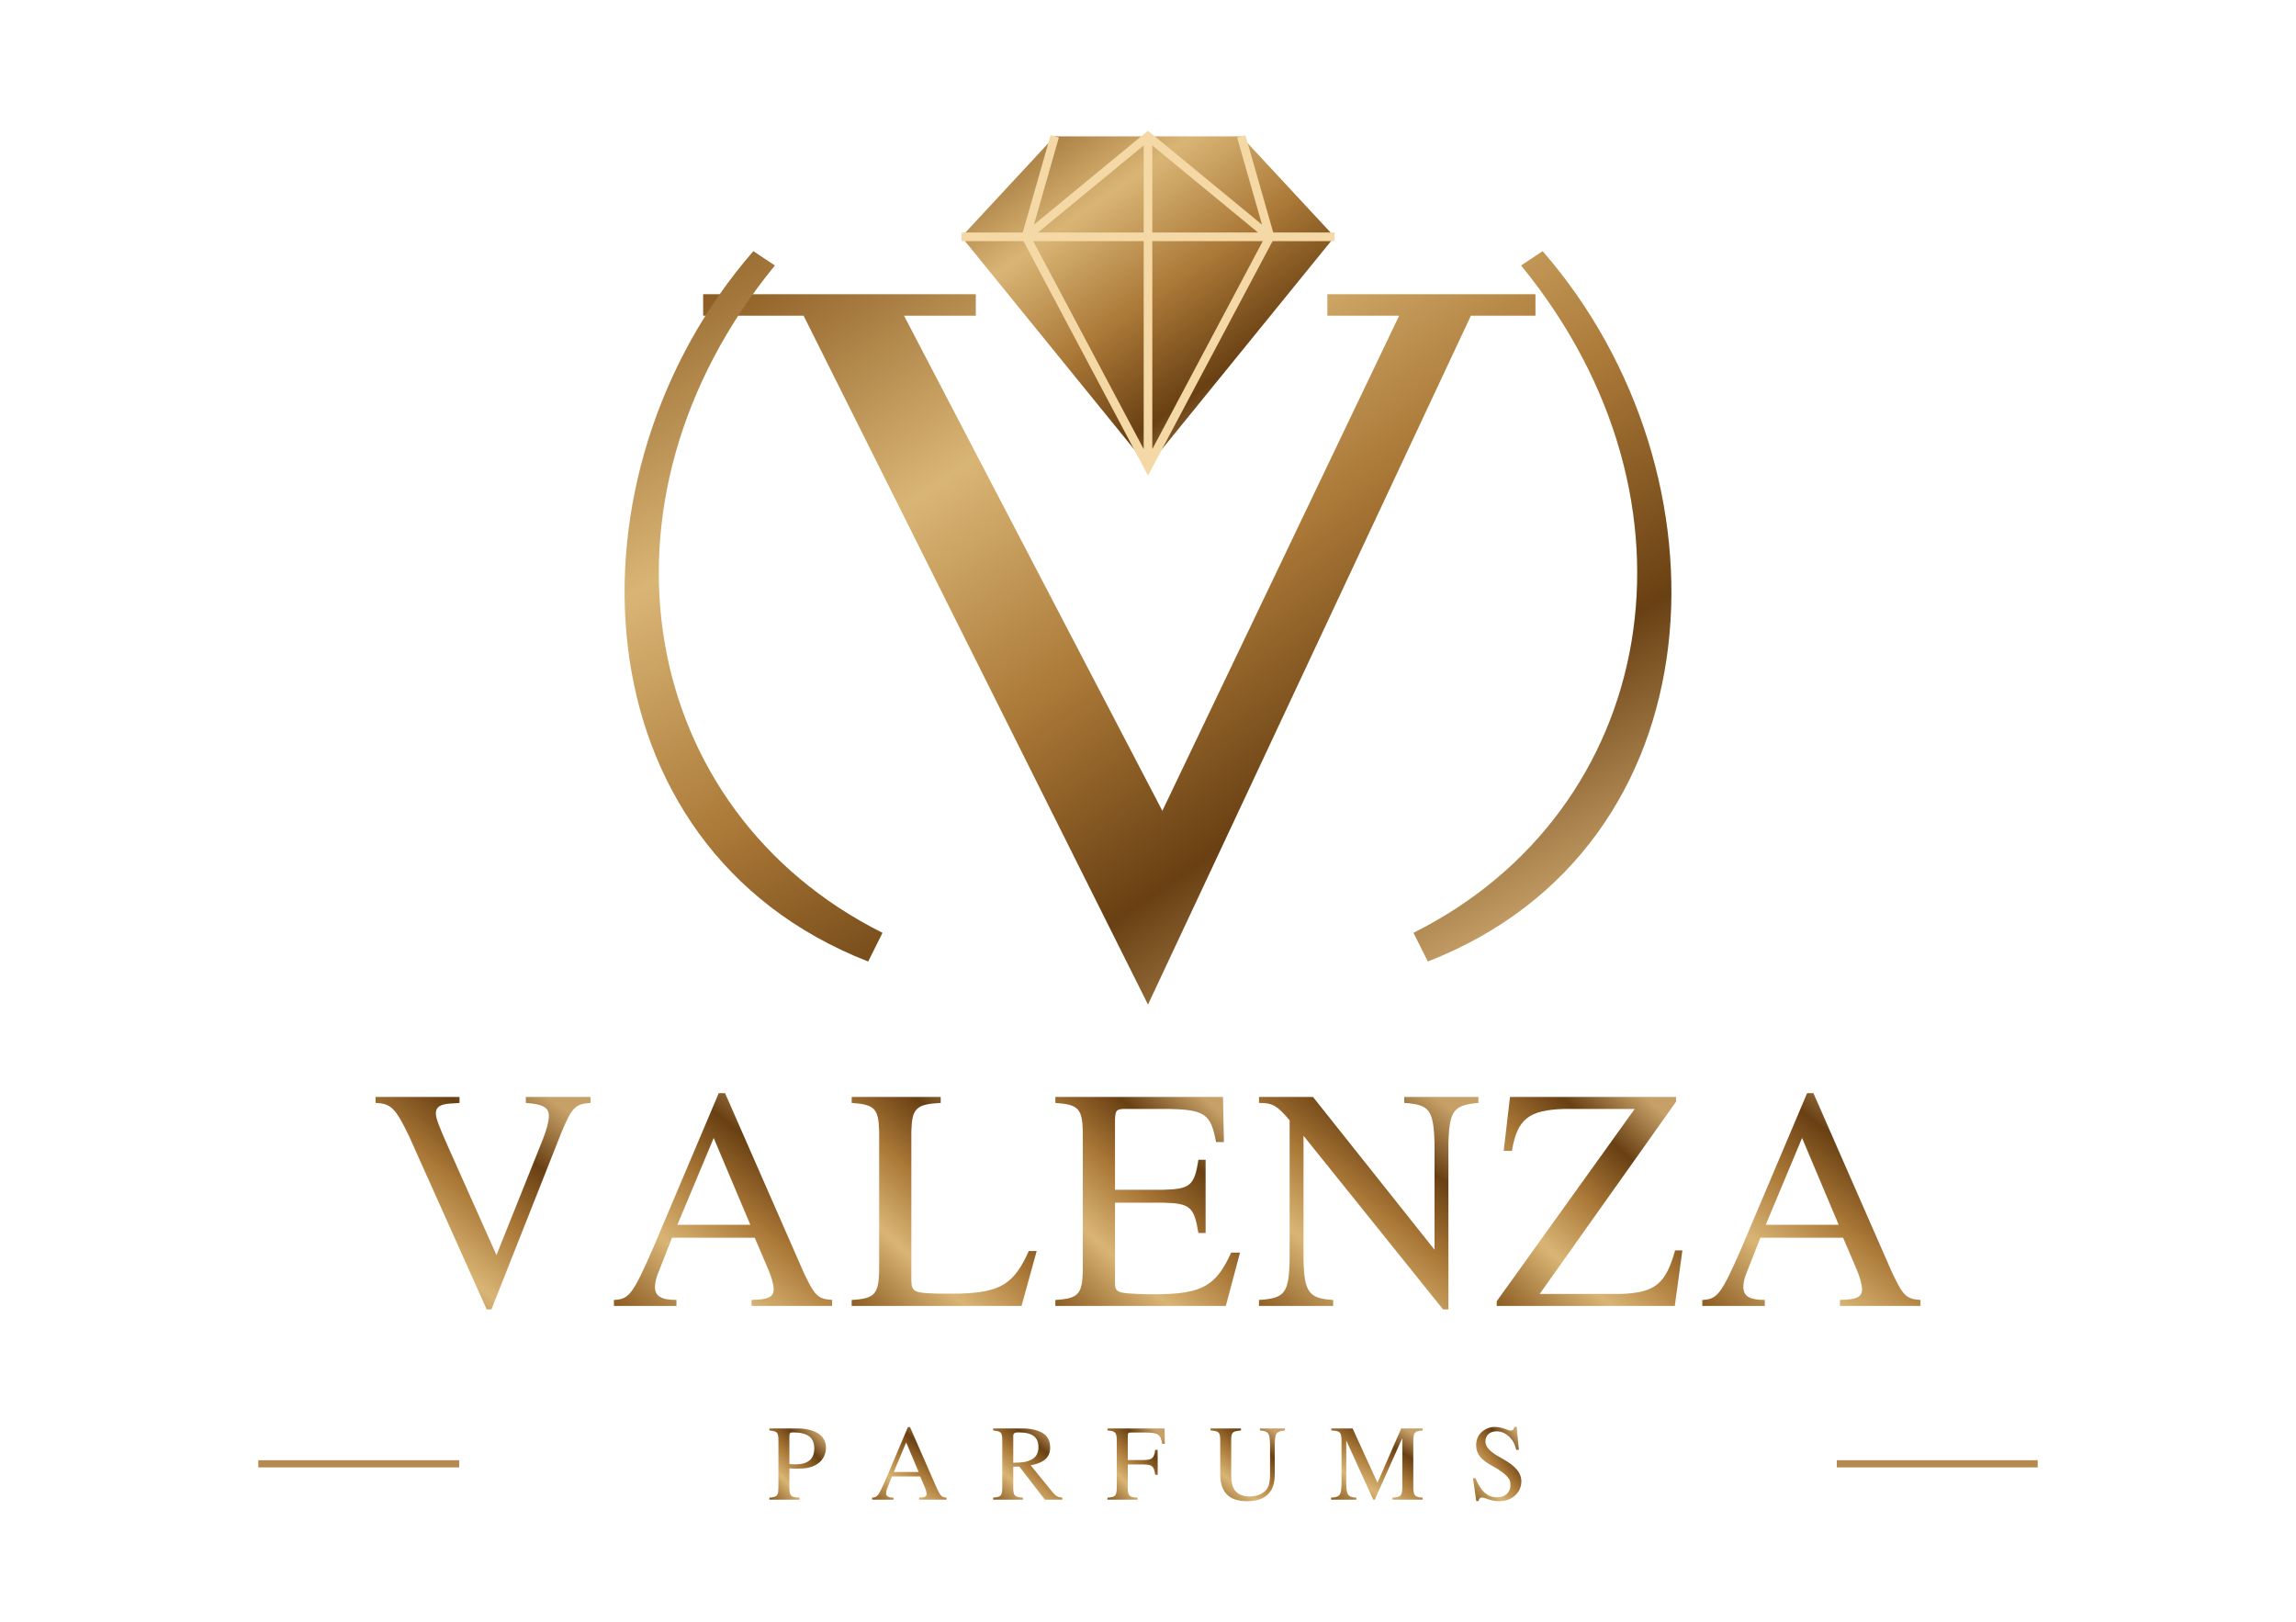
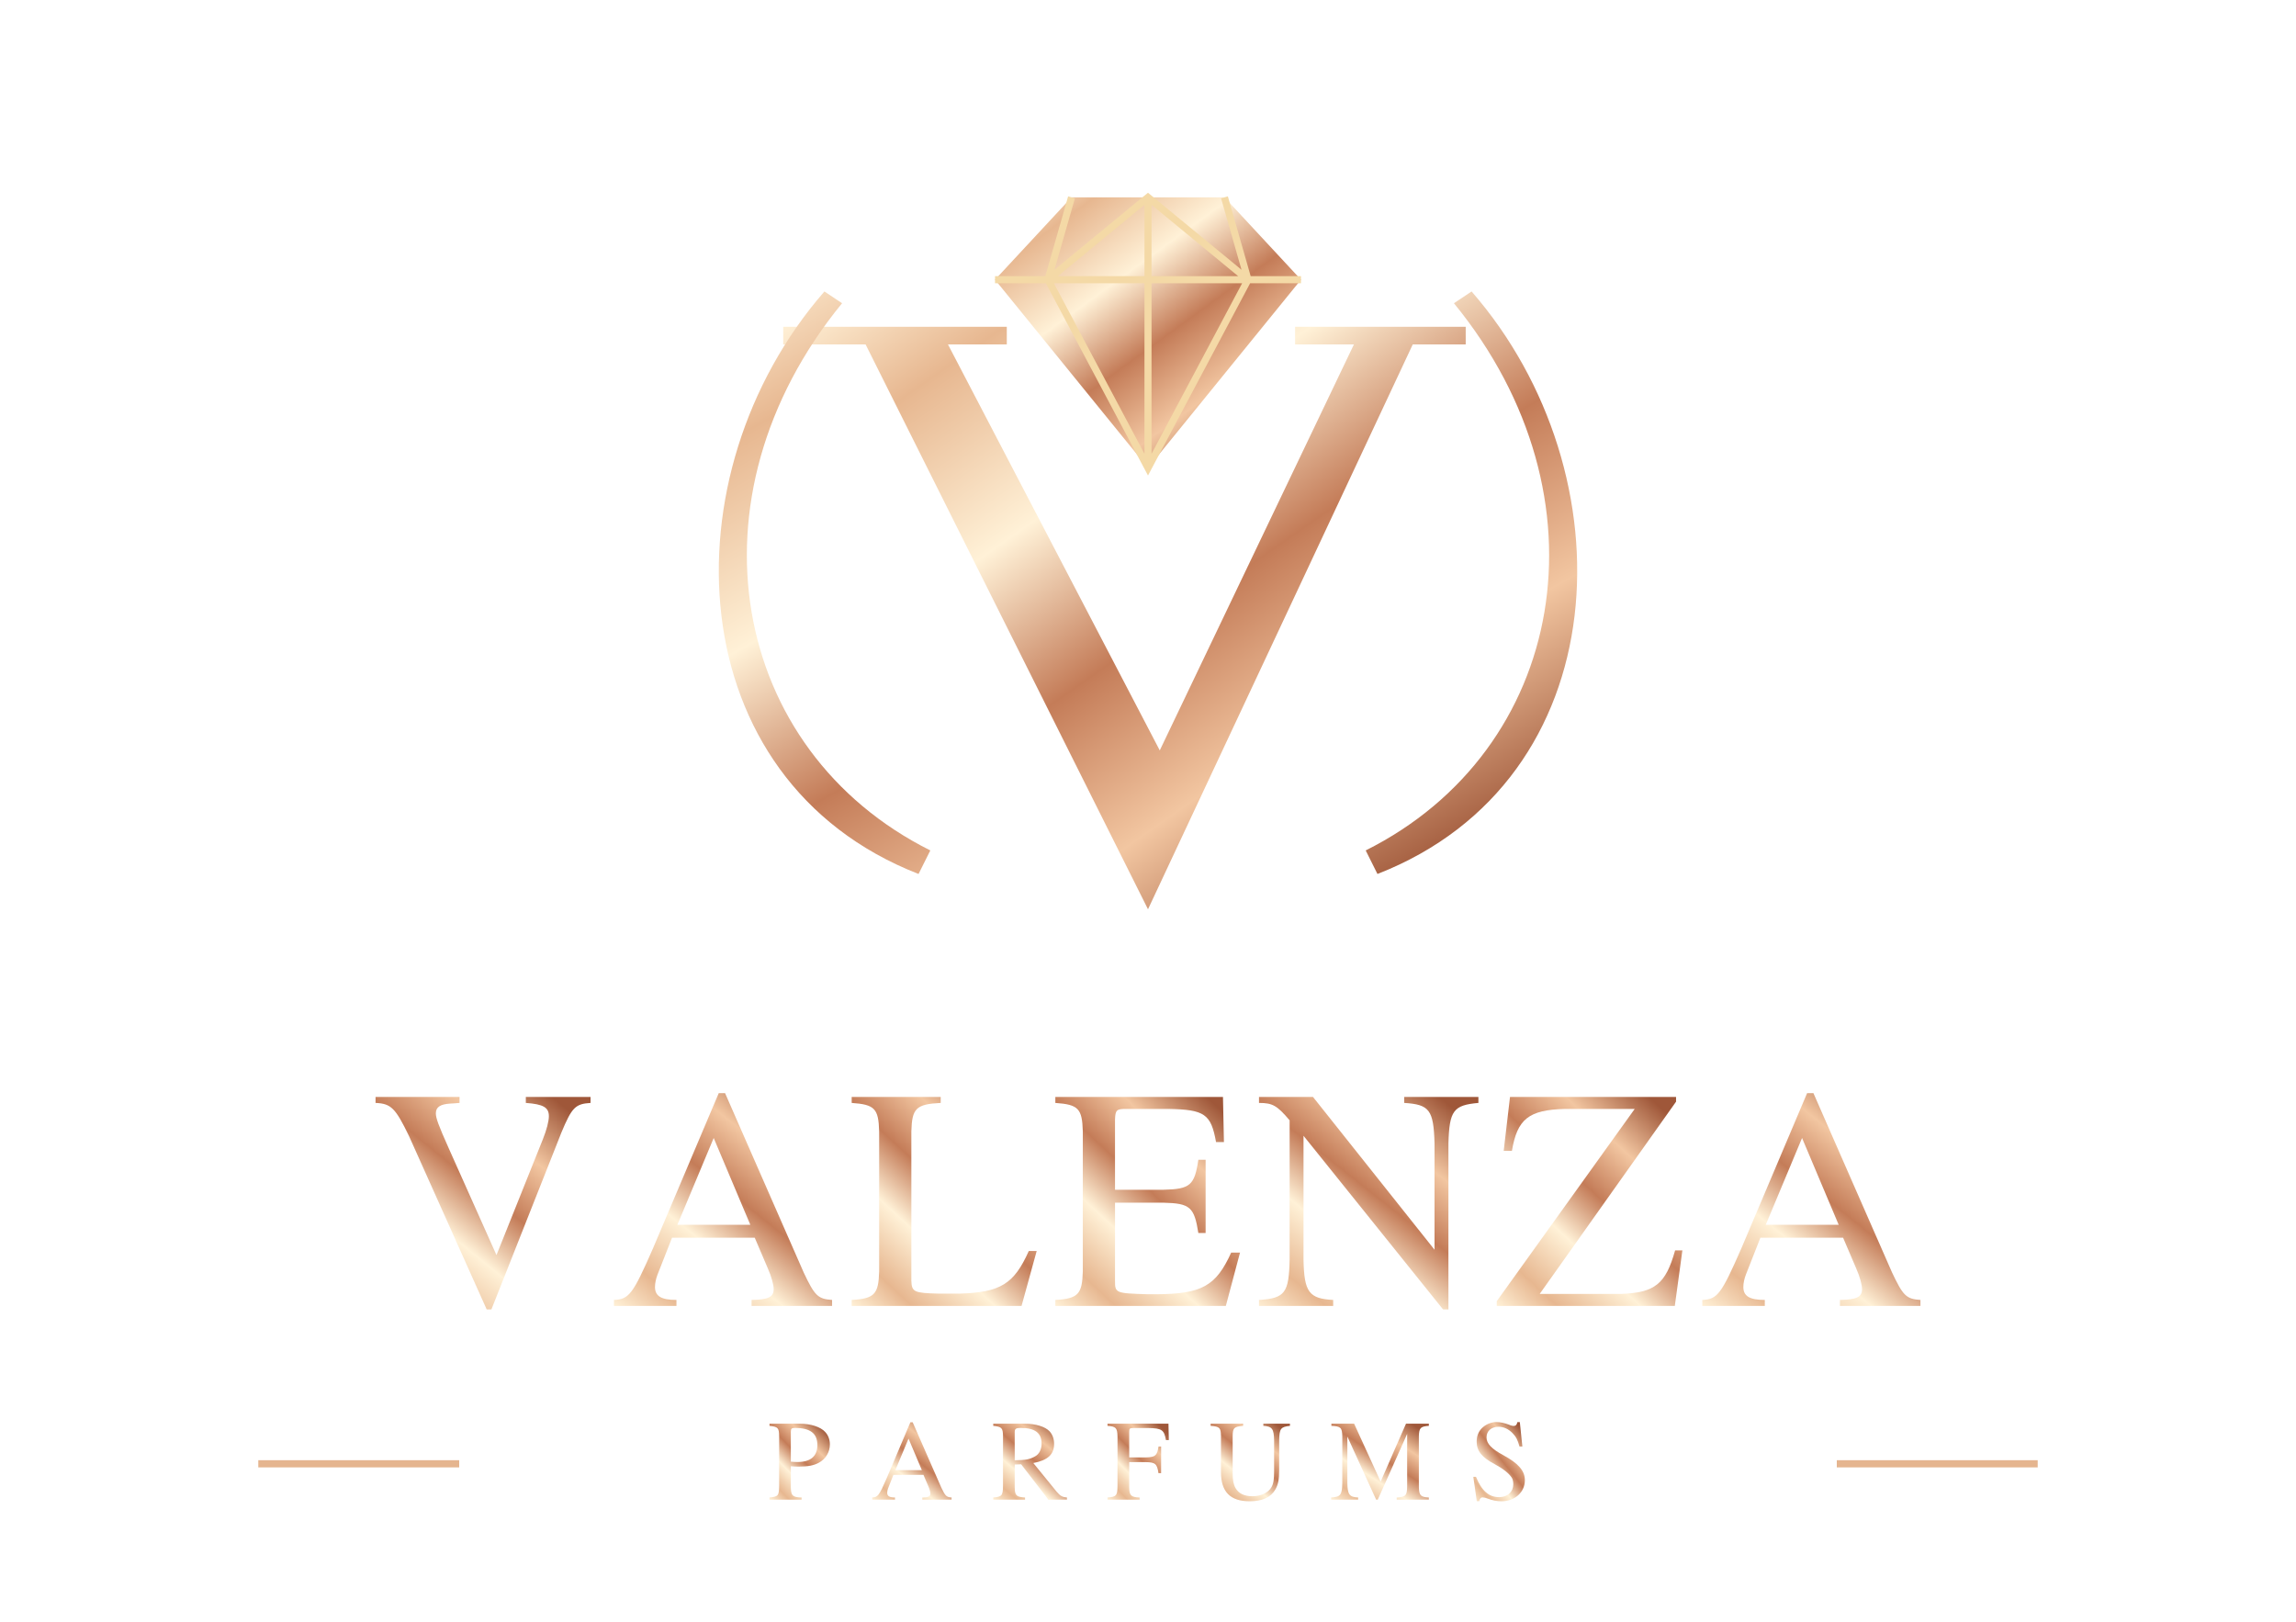
<svg xmlns="http://www.w3.org/2000/svg" preserveAspectRatio="xMidYMid meet" viewBox="-10 6 320 226" role="img">
  <defs>
-     <linearGradient id="gold" x1="0" y1="0" x2=".8" y2="1">
-       <stop stop-color="#8c5c23" />
-       <stop offset=".3" stop-color="#d9b575" />
-       <stop offset=".55" stop-color="#aa7837" />
-       <stop offset=".78" stop-color="#694013" />
-       <stop offset="1" stop-color="#c6a067" />
+     <linearGradient id="gold" x1="0" y1="0" x2=".82" y2="1">
+       <stop stop-color="#fff0d6" />
+       <stop offset=".16" stop-color="#e7b790" />
+       <stop offset=".38" stop-color="#fff1d7" />
+       <stop offset=".58" stop-color="#c47c58" />
+       <stop offset=".78" stop-color="#f2c6a1" />
+       <stop offset="1" stop-color="#9f5739" />
    </linearGradient>
  </defs>
-   <g fill="url(#gold)">
-     <path d="M88 47h38v3h-10l36 69 33-69h-10v-3h29v3h-9l-45 96-48-96H88z" />
-     <path d="M98 43C71 76 79 119 113 136l-2 4C70 124 68 72 95 41zM202 43c27 33 19 76-15 93l2 4c41-16 43-68 16-99z" />
-     <path d="M137 25h26l13 14-26 32-26-32z" />
-   </g>
-   <g fill="none" stroke="#f4d9a6" stroke-width="1.2">
-     <path d="M124 39h52M137 25l-4 14 17 32 17-32-4-14M133 39l17-14 17 14M150 25v46" />
+   <g id="emblem" transform="translate(27 13) scale(.82)">
+     <g fill="url(#gold)">
+       <path d="M88 47h38v3h-10l36 69 33-69h-10v-3h29v3h-9l-45 96-48-96H88z" />
+       <path d="M98 43C71 76 79 119 113 136l-2 4C70 124 68 72 95 41zM202 43c27 33 19 76-15 93l2 4c41-16 43-68 16-99z" />
+       <path d="M137 25h26l13 14-26 32-26-32z" />
+     </g>
+     <g fill="none" stroke="#f4d9a6" stroke-width="1.2">
+       <path d="M124 39h52M137 25l-4 14 17 32 17-32-4-14M133 39l17-14 17 14M150 25v46" />
+     </g>
  </g>
  <g fill="url(#gold)">
    <path transform="translate(41.638 188) scale(0.044 -0.044)" d="M697 662H492V643C547 639 565 629 565 601C565 585 558 558 546 528L399 161L248 499C215 573 207 595 207 610C207 630 221 639 253 641C258 641 269 642 282 643V662H16V643C65 641 79 627 122 538L368 -11H383L605 550C638 629 649 640 697 643Z" />
    <path transform="translate(74.906 188) scale(0.044 -0.044)" d="M706 19C661 22 651 32 616 106L367 674H347L139 183C75 37 63 21 15 19V0H213V19C165 19 145 31 145 60C145 72 148 86 153 99L199 216H461L502 120C514 93 521 67 521 53C521 28 504 20 451 19V0H706ZM216 257 331 532 447 257Z" />
    <path transform="translate(108.174 188) scale(0.044 -0.044)" d="M294 662H12V643C85 638 97 625 99 553V109C97 37 84 23 12 19V0H550L598 174H573C526 69 483 43 354 39H287C210 41 202 44 201 80V553C203 626 216 639 294 643Z" />
    <path transform="translate(136.558 188) scale(0.044 -0.044)" d="M597 169H569C521 63 476 38 333 37H306C202 40 201 41 201 80V327H355C439 325 452 313 465 231H488V463H465C453 382 439 370 355 368H201V590C202 620 206 624 234 624H369C485 622 505 608 521 519H546L543 662H12V643C85 638 97 625 99 553V109C97 37 84 23 12 19V0H552Z" />
    <path transform="translate(164.942 188) scale(0.044 -0.044)" d="M707 662H472V643C552 638 565 621 568 515V178L183 662H12V643C55 643 69 635 109 588V147C107 41 94 24 12 19V0H247V19C170 23 155 44 153 147V539L595 -11H612V515C615 619 628 636 707 643Z" />
    <path transform="translate(198.210 188) scale(0.044 -0.044)" d="M574 176C544 69 510 42 402 38H145L577 647V662H51L31 491H57C74 592 110 621 225 624H446L9 15V0H573L597 176Z" />
    <path transform="translate(226.594 188) scale(0.044 -0.044)" d="M706 19C661 22 651 32 616 106L367 674H347L139 183C75 37 63 21 15 19V0H213V19C165 19 145 31 145 60C145 72 148 86 153 99L199 216H461L502 120C514 93 521 67 521 53C521 28 504 20 451 19V0H706ZM216 257 331 532 447 257Z" />
-     <path transform="translate(96.990 215) scale(0.015 -0.015)" d="M16 643C90 635 99 626 100 553V120C99 35 92 26 16 19V0H296V19C217 21 203 35 202 109V291C228 289 245 288 271 288C350 288 403 298 446 322C506 354 542 415 542 481C542 523 528 561 501 590C461 634 374 662 280 662H16ZM202 591C202 618 209 625 236 625C371 625 433 578 433 475C433 378 374 328 259 328C239 328 225 329 202 331Z" />
-     <path transform="translate(111.330 215) scale(0.015 -0.015)" d="M706 19C661 22 651 32 616 106L367 674H347L139 183C75 37 63 21 15 19V0H213V19C165 19 145 31 145 60C145 72 148 86 153 99L199 216H461L502 120C514 93 521 67 521 53C521 28 504 20 451 19V0H706ZM216 257 331 532 447 257Z" />
-     <path transform="translate(128.160 215) scale(0.015 -0.015)" d="M659 19C621 22 601 32 572 66L366 319C493 344 547 394 547 486C547 529 534 566 508 595C470 636 386 662 293 662H17V643C91 635 101 626 102 553V120C101 35 92 25 17 19V0H294V19C217 24 205 36 204 109V306L260 308L498 0H659ZM204 589C204 617 215 625 255 625C380 625 438 582 438 488C438 438 417 396 381 377C335 351 300 345 204 343Z" />
-     <path transform="translate(144.165 215) scale(0.015 -0.015)" d="M479 231V463H456C445 384 428 370 346 368H201V590C202 620 205 623 233 624H369C485 622 505 608 521 519H546L543 662H12V643C85 638 97 625 99 553V120C98 35 88 24 12 19V0H292V19C216 22 202 36 201 109V327H346C428 326 444 312 456 231Z" />
-     <path transform="translate(158.505 215) scale(0.015 -0.015)" d="M705 662H473V643C550 638 565 618 567 515V245C567 177 561 139 544 109C517 61 453 30 378 30C307 30 258 54 231 101C213 133 206 170 206 233V553C207 626 217 636 297 643V662H14V643C93 637 103 627 104 553V241C104 68 185 -14 355 -14C464 -14 539 21 578 89C602 131 611 177 611 254V515C613 620 624 634 705 643Z" />
-     <path transform="translate(175.335 215) scale(0.015 -0.015)" d="M863 662H664L443 157L212 662H14V643C96 639 107 628 109 553V147C107 41 94 24 12 19V0H247V19C170 23 155 44 153 147V550L404 0H418L674 573V120C673 35 662 24 583 19V0H863V19C791 23 778 37 776 109V553C778 625 790 638 863 643Z" />
-     <path transform="translate(194.670 215) scale(0.015 -0.015)" d="M447 676H426C422 654 411 642 394 642C384 642 367 646 350 654C313 668 276 676 243 676C201 676 157 659 124 630C89 599 71 557 71 505C71 425 115 369 227 310C299 271 351 231 376 193C385 180 390 159 390 134C390 68 340 22 267 22C177 22 115 77 65 199H42L72 -13H94C95 6 107 20 122 20C133 20 150 16 169 9C207 -6 248 -14 287 -14C403 -14 491 65 491 169C491 251 436 315 304 387C199 444 157 488 157 543C157 598 199 635 261 635C306 635 348 616 383 580C414 548 428 522 444 463H469Z" />
+     <path transform="translate(96.990 215) scale(0.016 -0.016)" d="M16 643C90 635 99 626 100 553V120C99 35 92 26 16 19V0H296V19C217 21 203 35 202 109V291C228 289 245 288 271 288C350 288 403 298 446 322C506 354 542 415 542 481C542 523 528 561 501 590C461 634 374 662 280 662H16ZM202 591C202 618 209 625 236 625C371 625 433 578 433 475C433 378 374 328 259 328C239 328 225 329 202 331Z" />
+     <path transform="translate(111.330 215) scale(0.016 -0.016)" d="M706 19C661 22 651 32 616 106L367 674H347L139 183C75 37 63 21 15 19V0H213V19C165 19 145 31 145 60C145 72 148 86 153 99L199 216H461L502 120C514 93 521 67 521 53C521 28 504 20 451 19V0H706ZM216 257 331 532 447 257Z" />
+     <path transform="translate(128.160 215) scale(0.016 -0.016)" d="M659 19C621 22 601 32 572 66L366 319C493 344 547 394 547 486C547 529 534 566 508 595C470 636 386 662 293 662H17V643C91 635 101 626 102 553V120C101 35 92 25 17 19V0H294V19C217 24 205 36 204 109V306L260 308L498 0H659ZM204 589C204 617 215 625 255 625C380 625 438 582 438 488C438 438 417 396 381 377C335 351 300 345 204 343Z" />
+     <path transform="translate(144.165 215) scale(0.016 -0.016)" d="M479 231V463H456C445 384 428 370 346 368H201V590C202 620 205 623 233 624H369C485 622 505 608 521 519H546L543 662H12V643C85 638 97 625 99 553V120C98 35 88 24 12 19V0H292V19C216 22 202 36 201 109V327H346C428 326 444 312 456 231Z" />
+     <path transform="translate(158.505 215) scale(0.016 -0.016)" d="M705 662H473V643C550 638 565 618 567 515V245C567 177 561 139 544 109C517 61 453 30 378 30C307 30 258 54 231 101C213 133 206 170 206 233V553C207 626 217 636 297 643V662H14V643C93 637 103 627 104 553V241C104 68 185 -14 355 -14C464 -14 539 21 578 89C602 131 611 177 611 254V515C613 620 624 634 705 643Z" />
+     <path transform="translate(175.335 215) scale(0.016 -0.016)" d="M863 662H664L443 157L212 662H14V643C96 639 107 628 109 553V147C107 41 94 24 12 19V0H247V19C170 23 155 44 153 147V550L404 0H418L674 573V120C673 35 662 24 583 19V0H863V19C791 23 778 37 776 109V553C778 625 790 638 863 643Z" />
+     <path transform="translate(194.670 215) scale(0.016 -0.016)" d="M447 676H426C422 654 411 642 394 642C384 642 367 646 350 654C313 668 276 676 243 676C201 676 157 659 124 630C89 599 71 557 71 505C71 425 115 369 227 310C299 271 351 231 376 193C385 180 390 159 390 134C390 68 340 22 267 22C177 22 115 77 65 199H42L72 -13H94C95 6 107 20 122 20C133 20 150 16 169 9C207 -6 248 -14 287 -14C403 -14 491 65 491 169C491 251 436 315 304 387C199 444 157 488 157 543C157 598 199 635 261 635C306 635 348 616 383 580C414 548 428 522 444 463H469Z" />
  </g>
-   <path d="M26 210h28M246 210h28" stroke="#b48a50" />
+   <path d="M26 210h28M246 210h28" stroke="#e5b58f" />
</svg>
